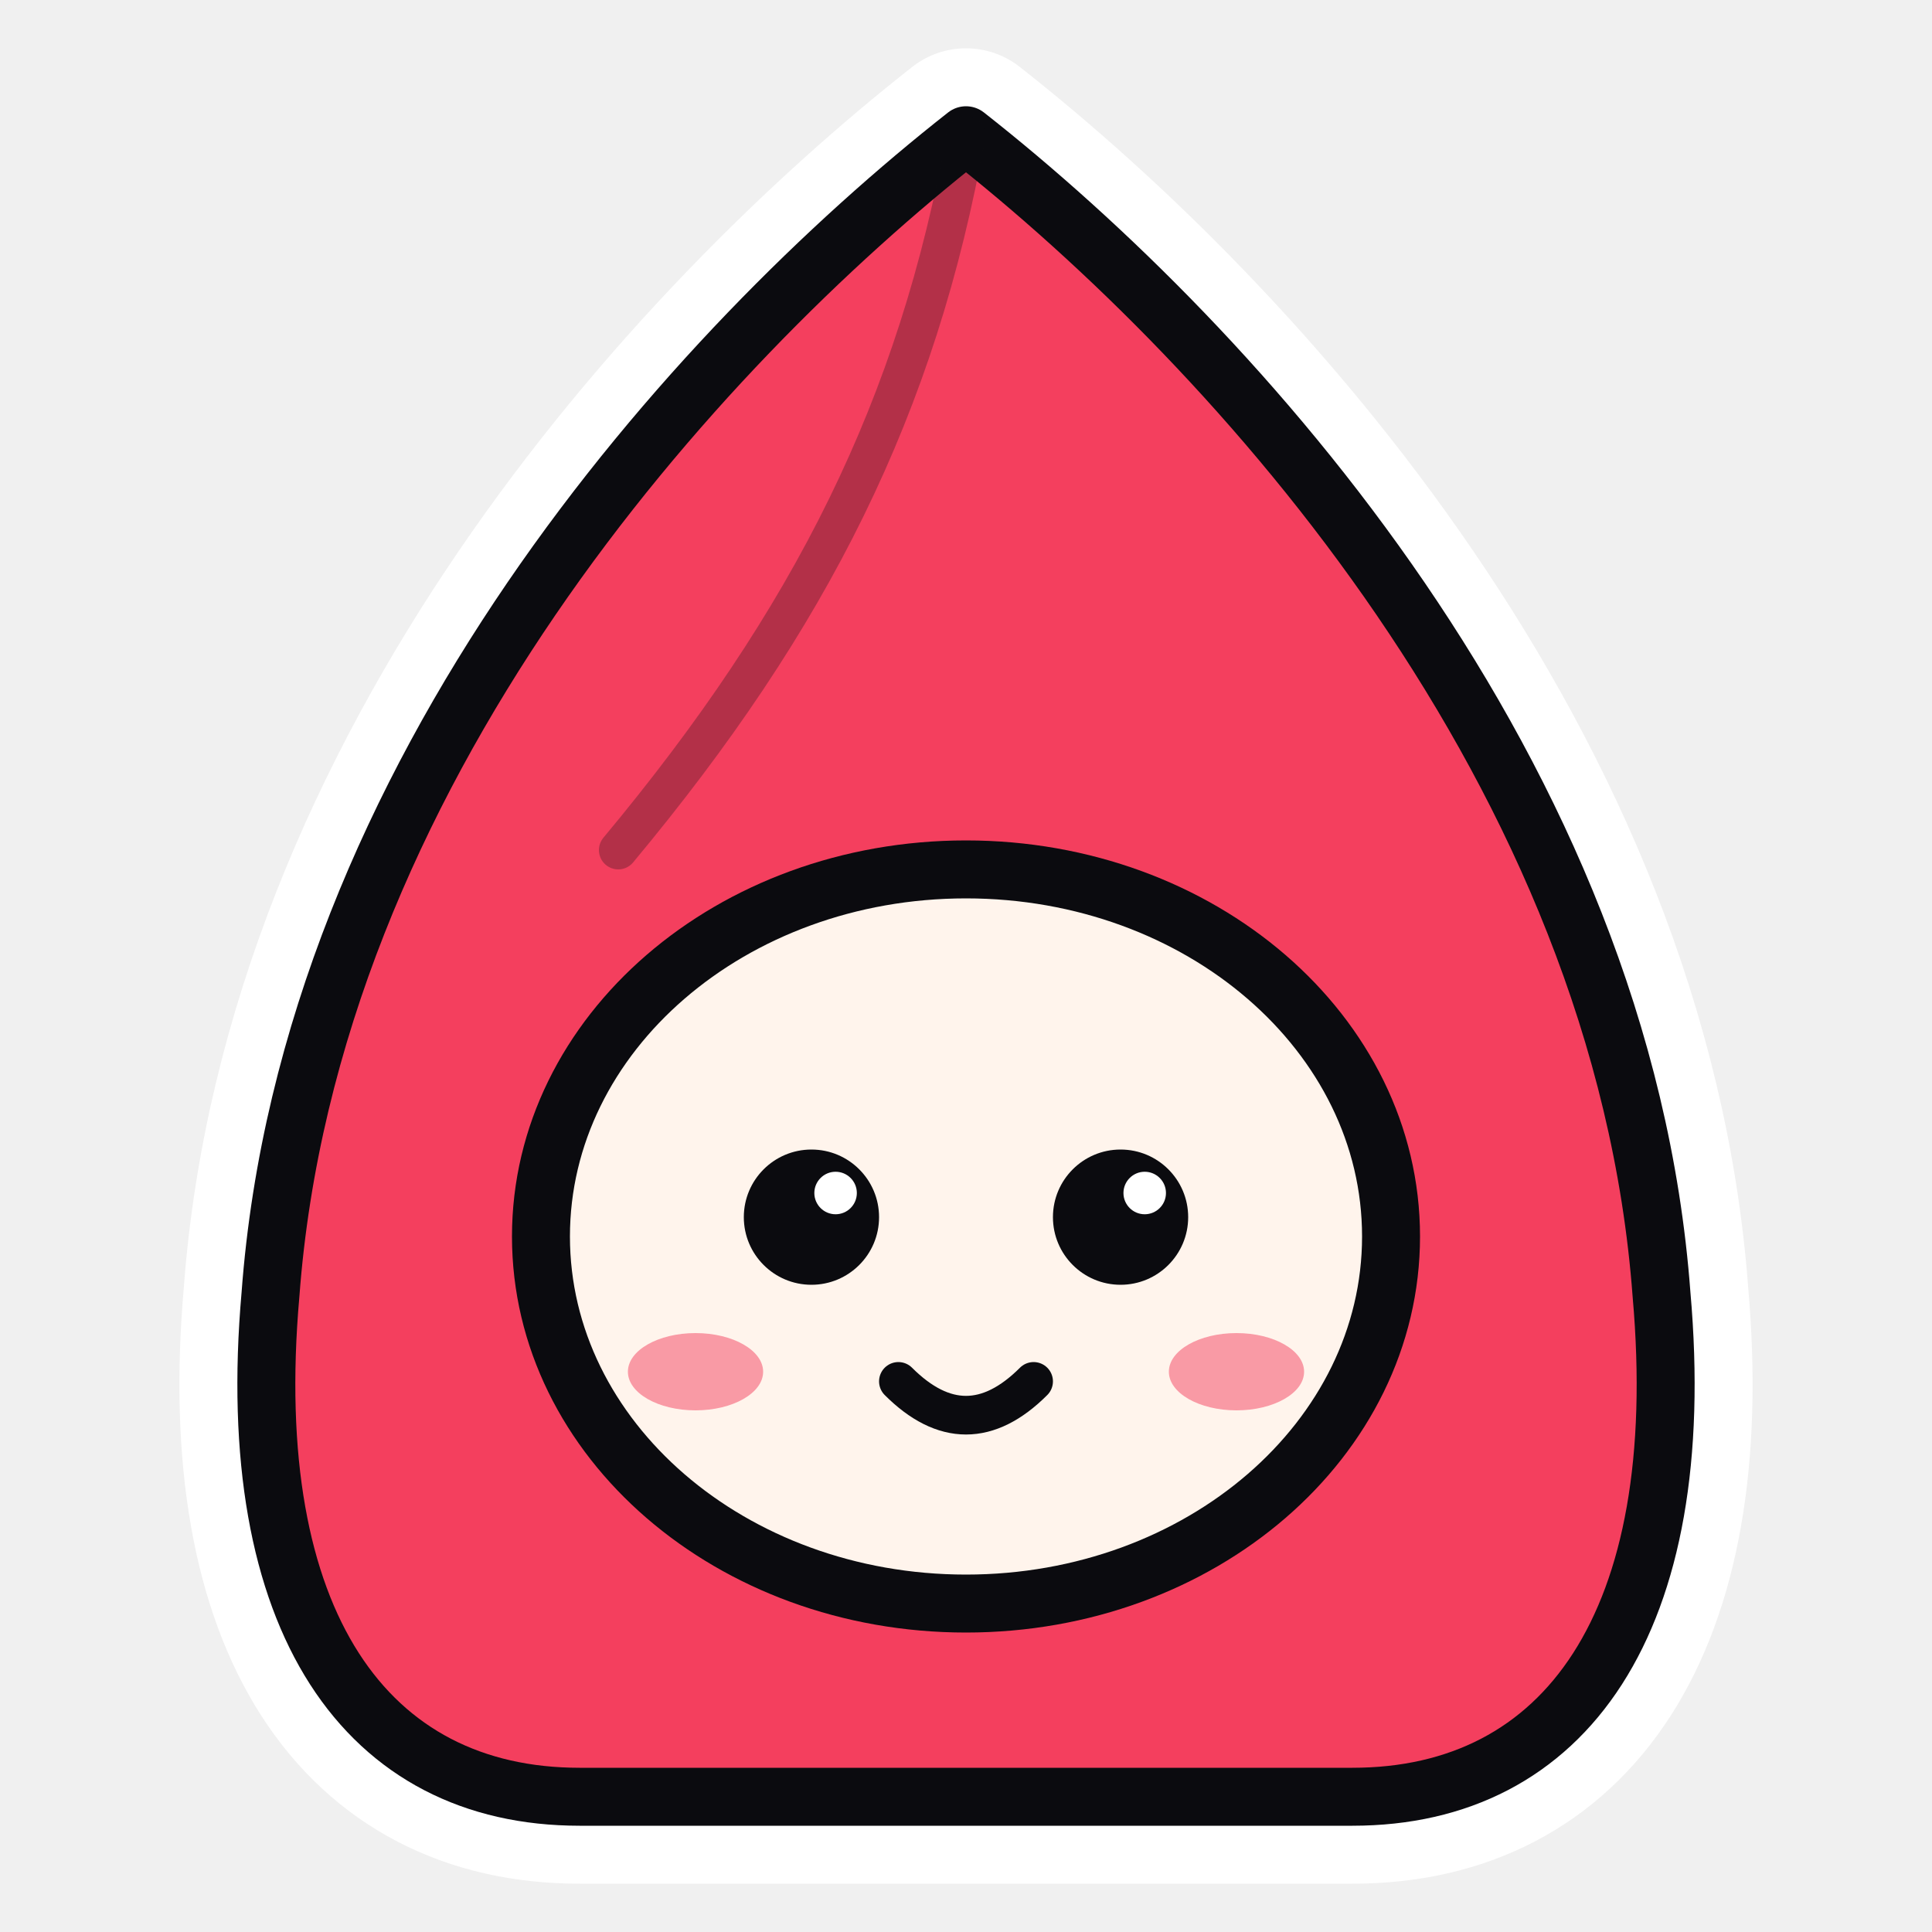
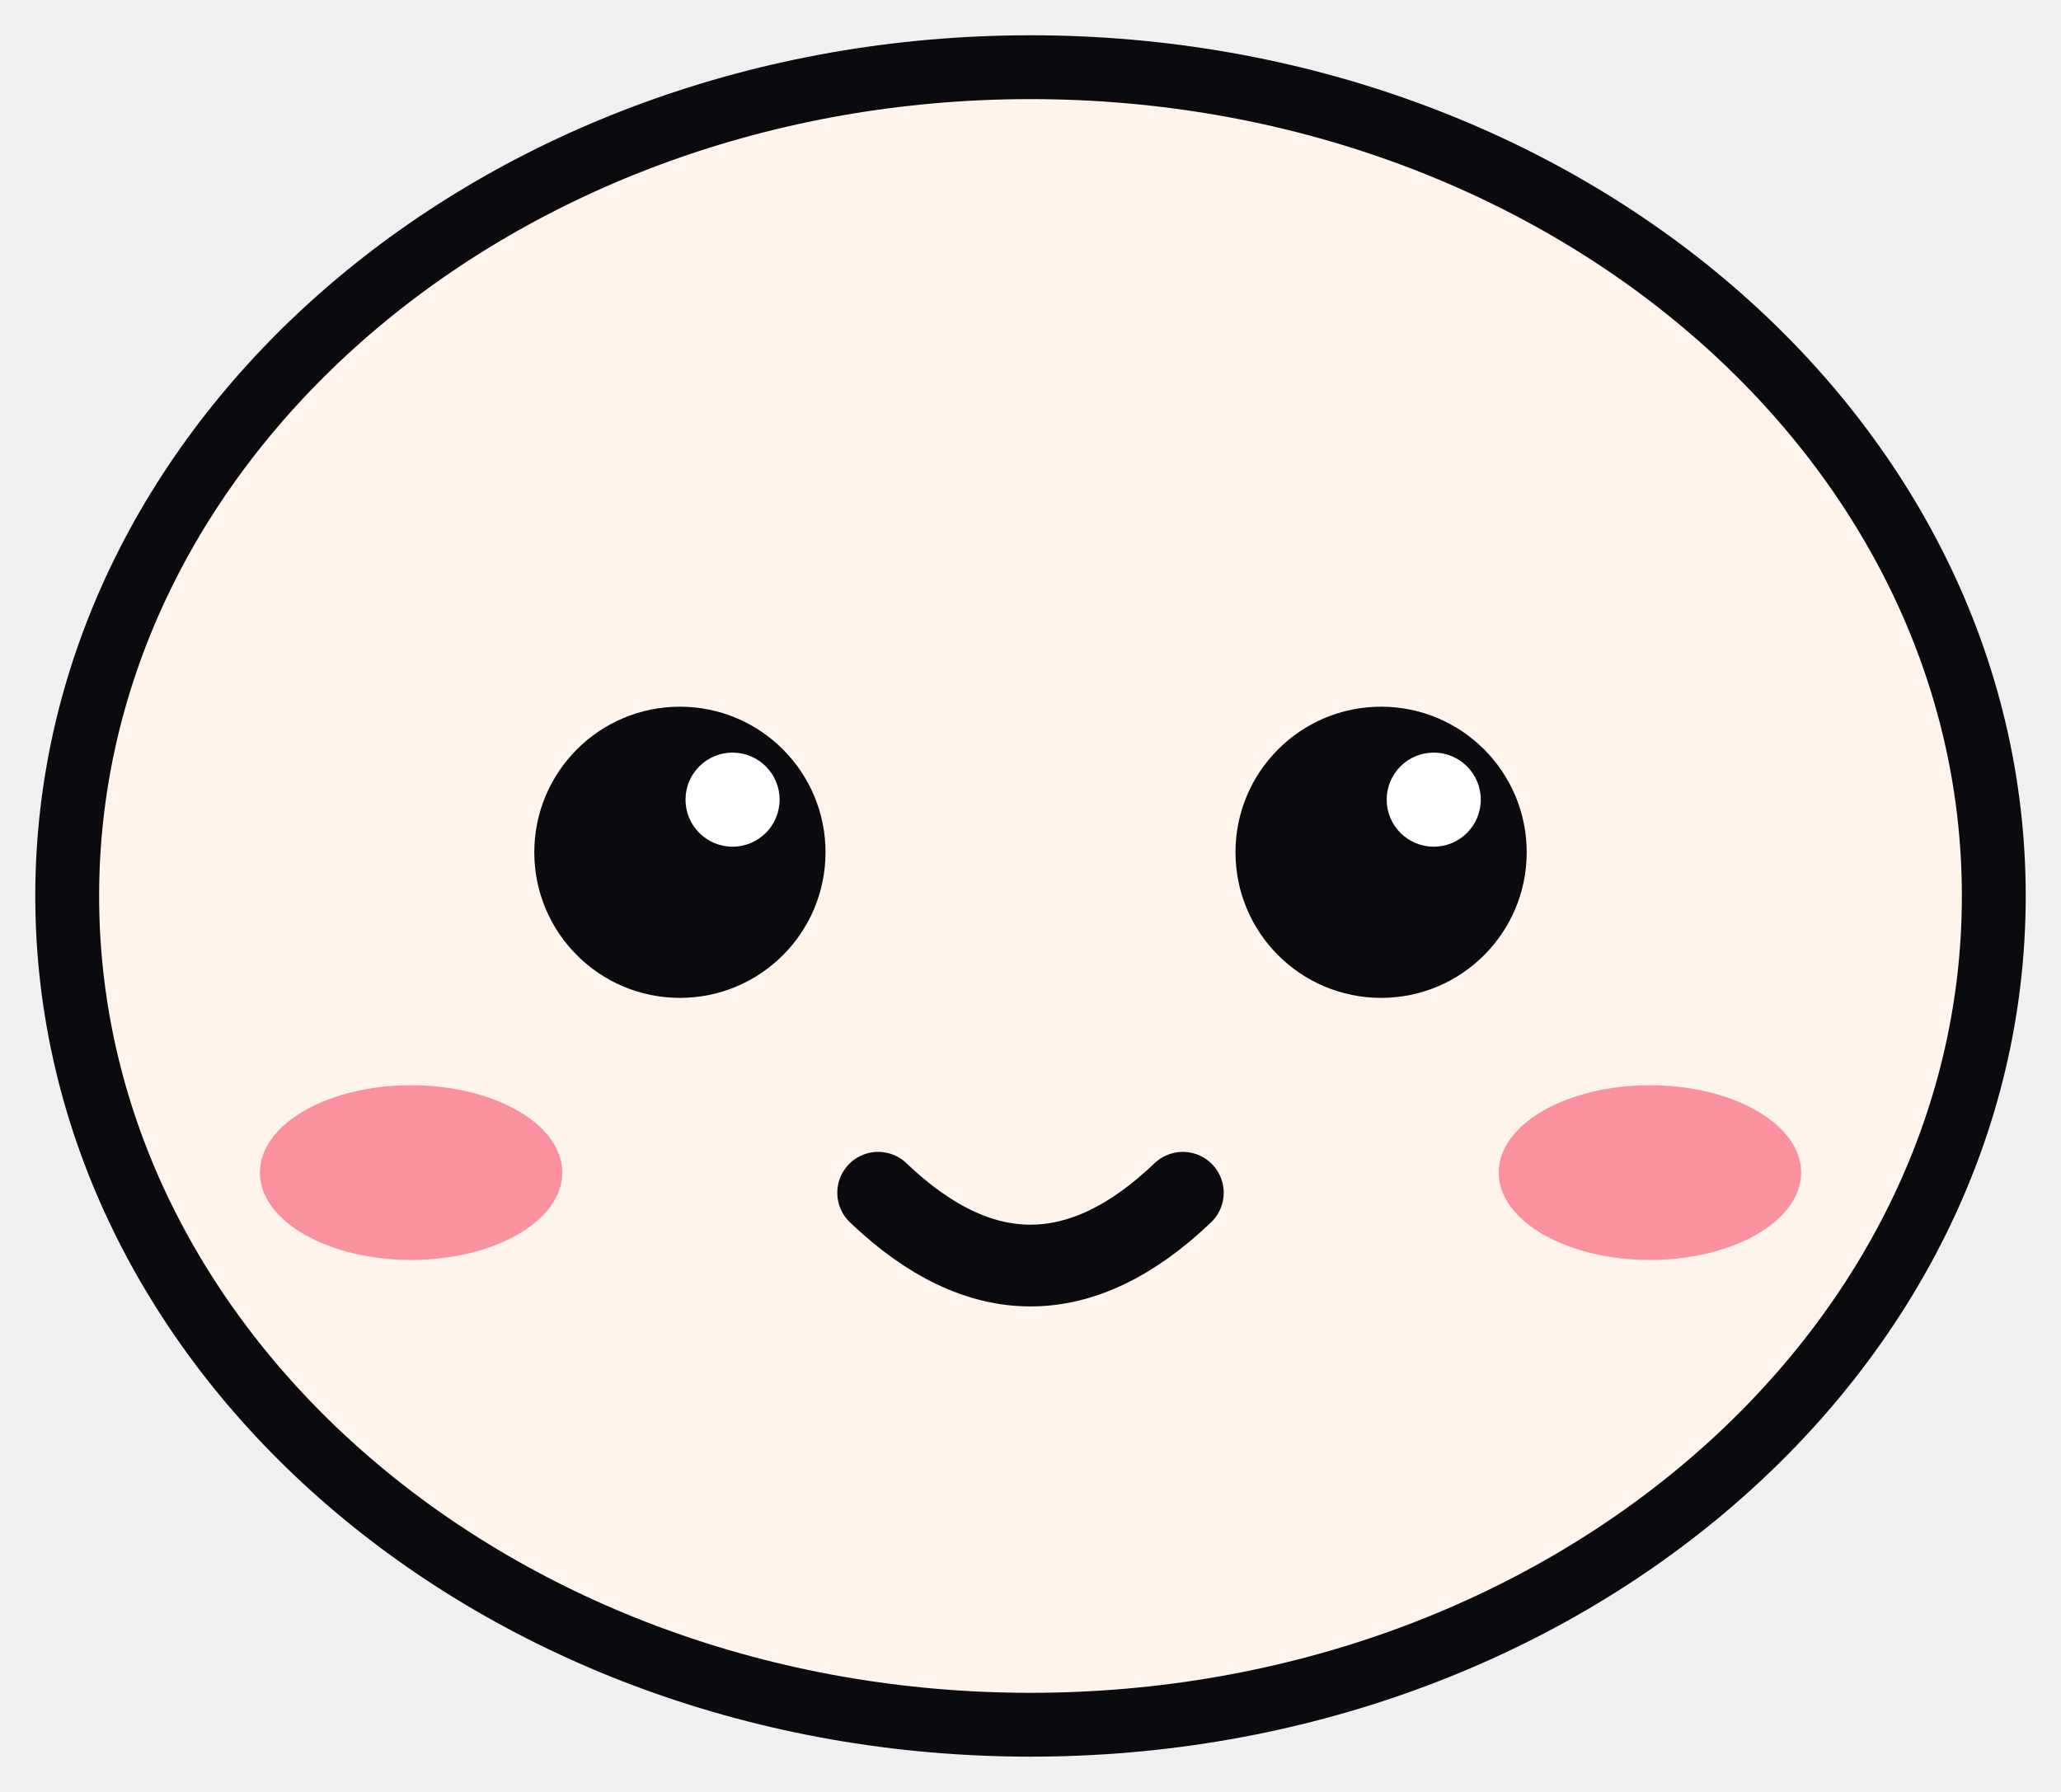
- <svg xmlns="http://www.w3.org/2000/svg" viewBox="0 0 200 200" role="img" aria-label="Clowk">
-   <path d="M100 14 C128 36 168 80 172 134 C175 168 162 186 140 186 L60 186 C38 186 25 168 28 134 C32 80 72 36 100 14 Z" fill="none" stroke="#FFFFFF" stroke-width="18" stroke-linejoin="round" />
-   <path d="M100 14 C128 36 168 80 172 134 C175 168 162 186 140 186 L60 186 C38 186 25 168 28 134 C32 80 72 36 100 14 Z" fill="#F43F5E" stroke="#0B0B0F" stroke-width="6" stroke-linejoin="round" />
-   <path d="M100 14 C95 42 84 64 64 88" fill="none" stroke="#0B0B0F" stroke-width="4" stroke-linecap="round" opacity="0.28" />
-   <ellipse cx="100" cy="128" rx="44" ry="38" fill="#FFF4EC" stroke="#0B0B0F" stroke-width="6" />
-   <circle cx="84" cy="126" r="7" fill="#0B0B0F" />
-   <circle cx="116" cy="126" r="7" fill="#0B0B0F" />
-   <circle cx="86.5" cy="123.5" r="2.2" fill="#FFFFFF" />
-   <circle cx="118.5" cy="123.5" r="2.2" fill="#FFFFFF" />
-   <ellipse cx="72" cy="142" rx="7" ry="4" fill="#F43F5E" opacity="0.5" />
-   <ellipse cx="128" cy="142" rx="7" ry="4" fill="#F43F5E" opacity="0.5" />
-   <path d="M93 143 Q100 150 107 143" fill="none" stroke="#0B0B0F" stroke-width="4" stroke-linecap="round" />
+ <svg xmlns="http://www.w3.org/2000/svg" viewBox="-92 -80 184 160" role="img" aria-label="Clowk">
+   <ellipse cx="0" cy="0" rx="86" ry="74" fill="#FFF4EC" stroke="#0B0B0F" stroke-width="5.7" />
+   <circle cx="-31.3" cy="-3.9" r="13" fill="#0B0B0F" />
+   <circle cx="31.3" cy="-3.9" r="13" fill="#0B0B0F" />
+   <circle cx="-26.6" cy="-8.6" r="4.2" fill="#FFFFFF" />
+   <circle cx="36" cy="-8.6" r="4.2" fill="#FFFFFF" />
+   <ellipse cx="-55.3" cy="24.7" rx="13.5" ry="7.8" fill="#F43F5E" opacity="0.55" />
+   <ellipse cx="55.3" cy="24.7" rx="13.5" ry="7.8" fill="#F43F5E" opacity="0.55" />
+   <path d="M-13.6 26.5 Q0 39.5 13.6 26.5" fill="none" stroke="#0B0B0F" stroke-width="7.3" stroke-linecap="round" />
</svg>
